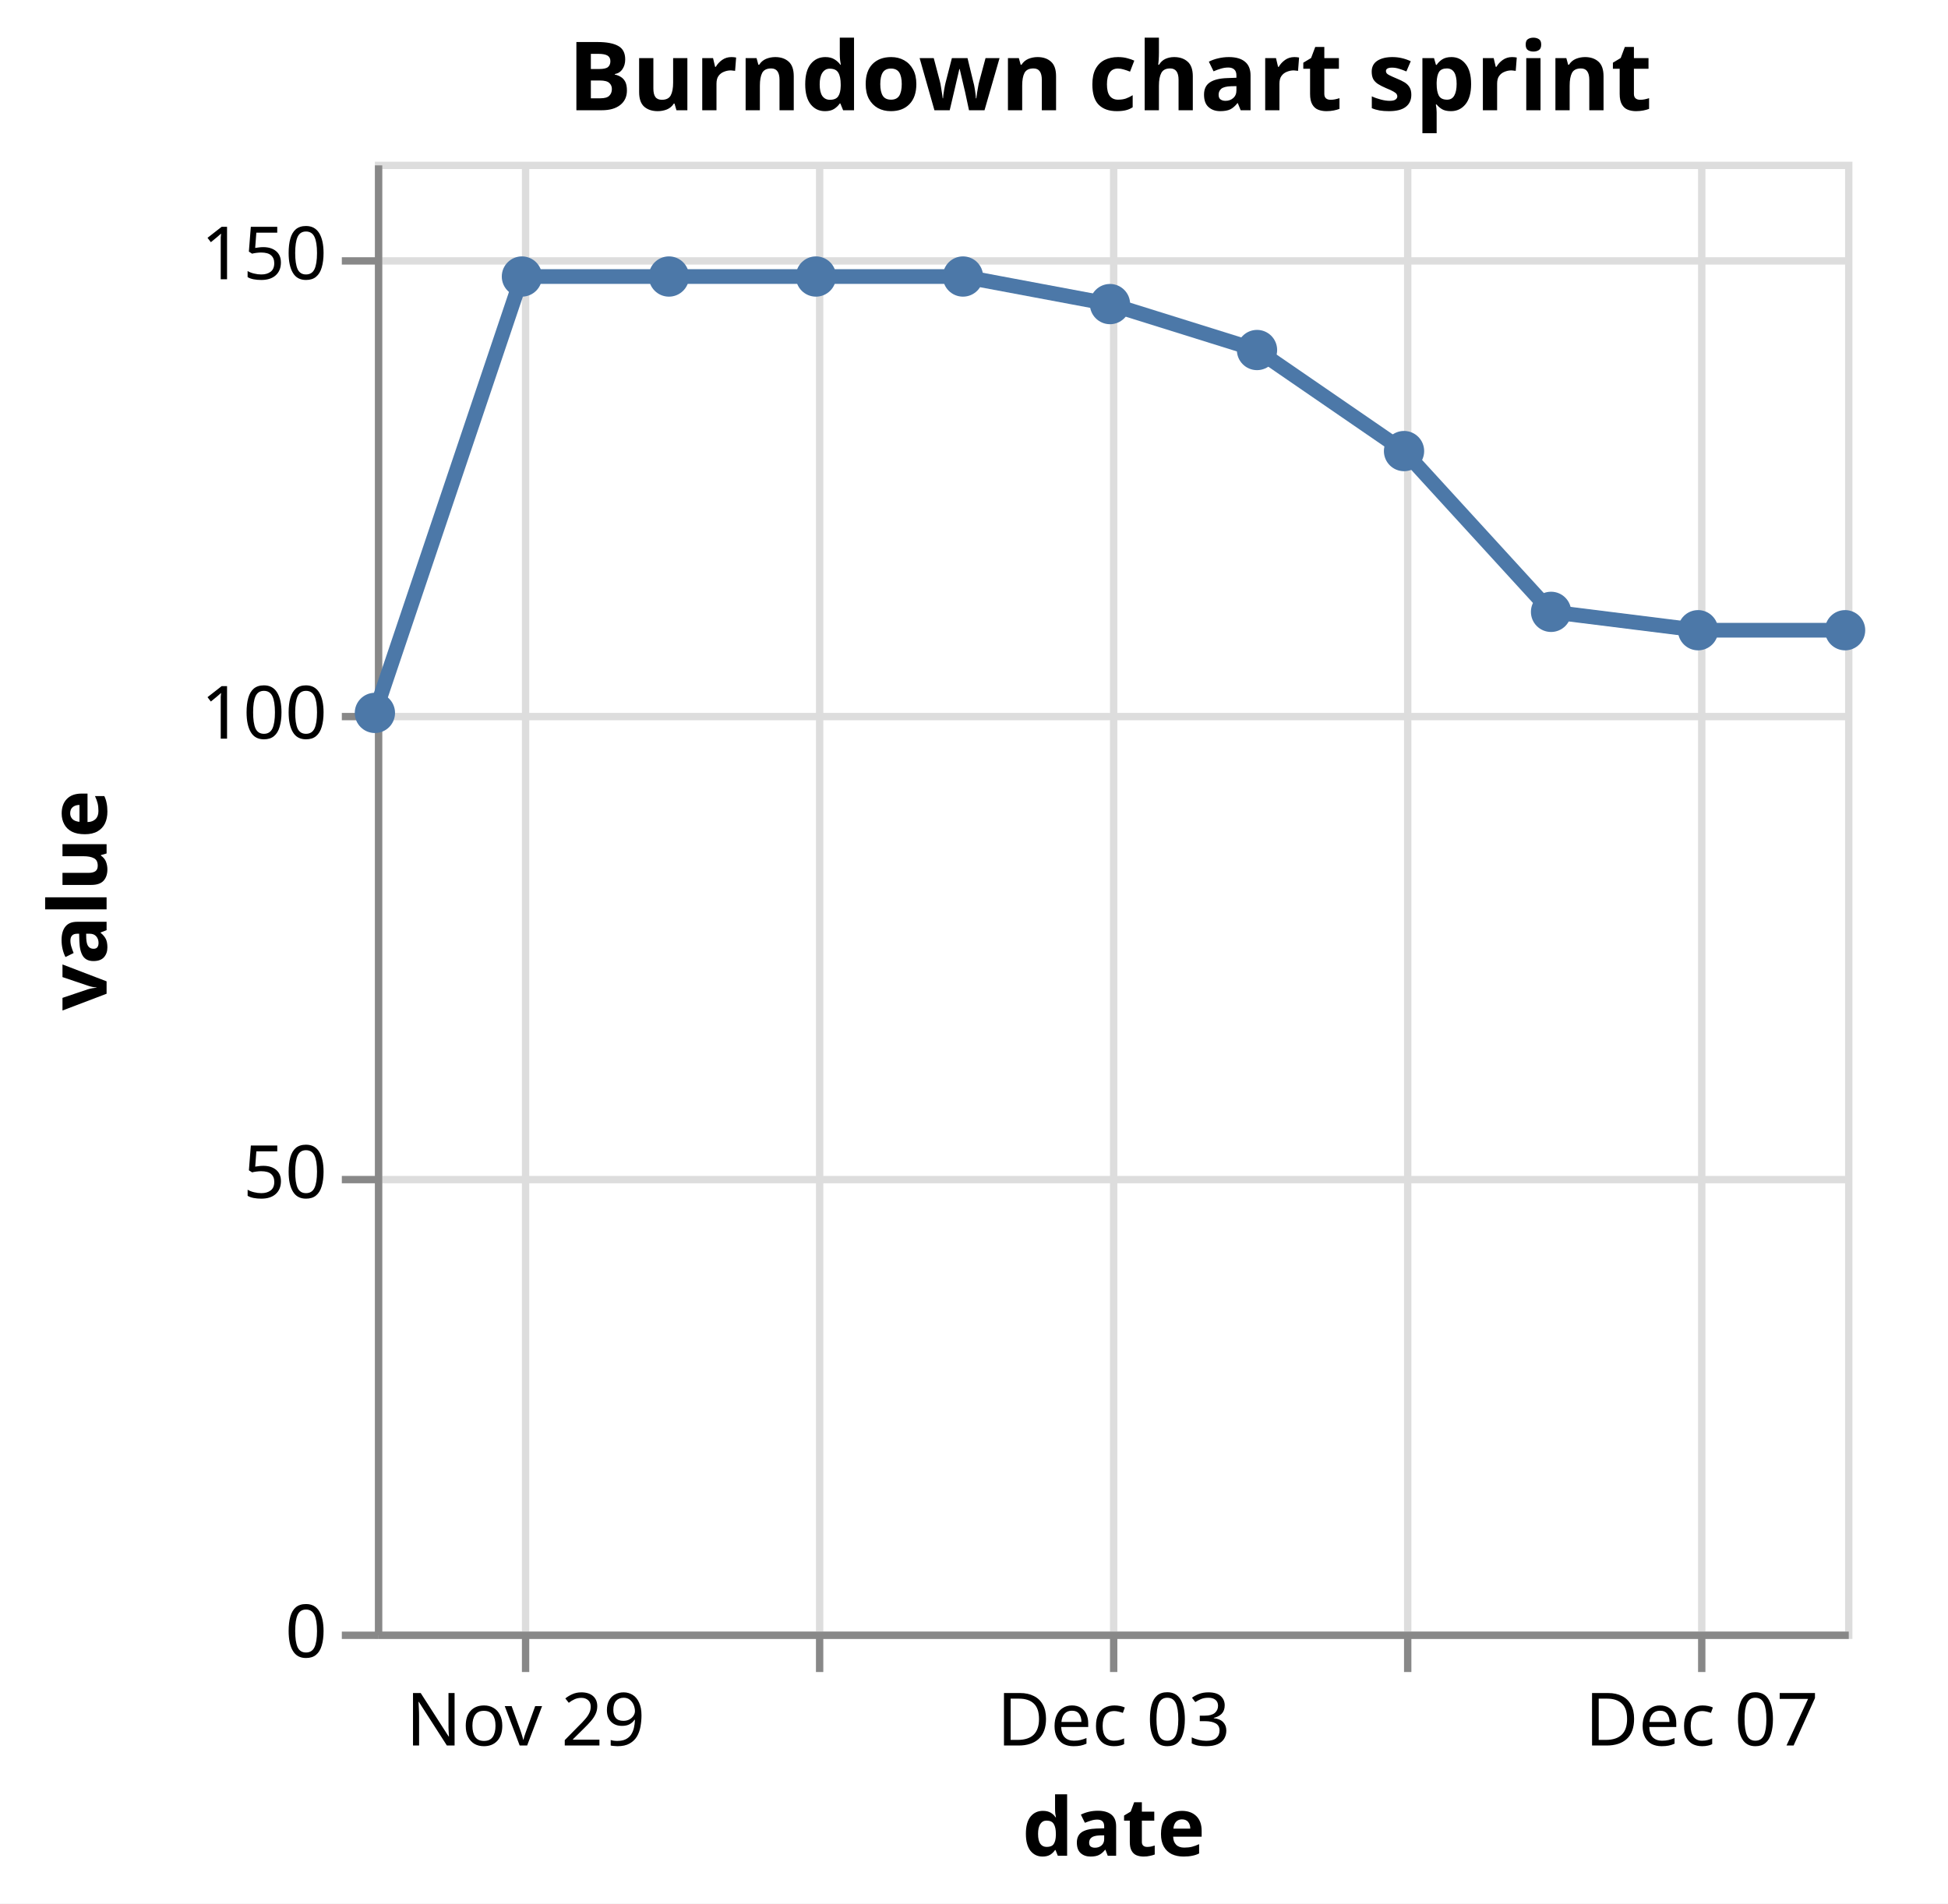
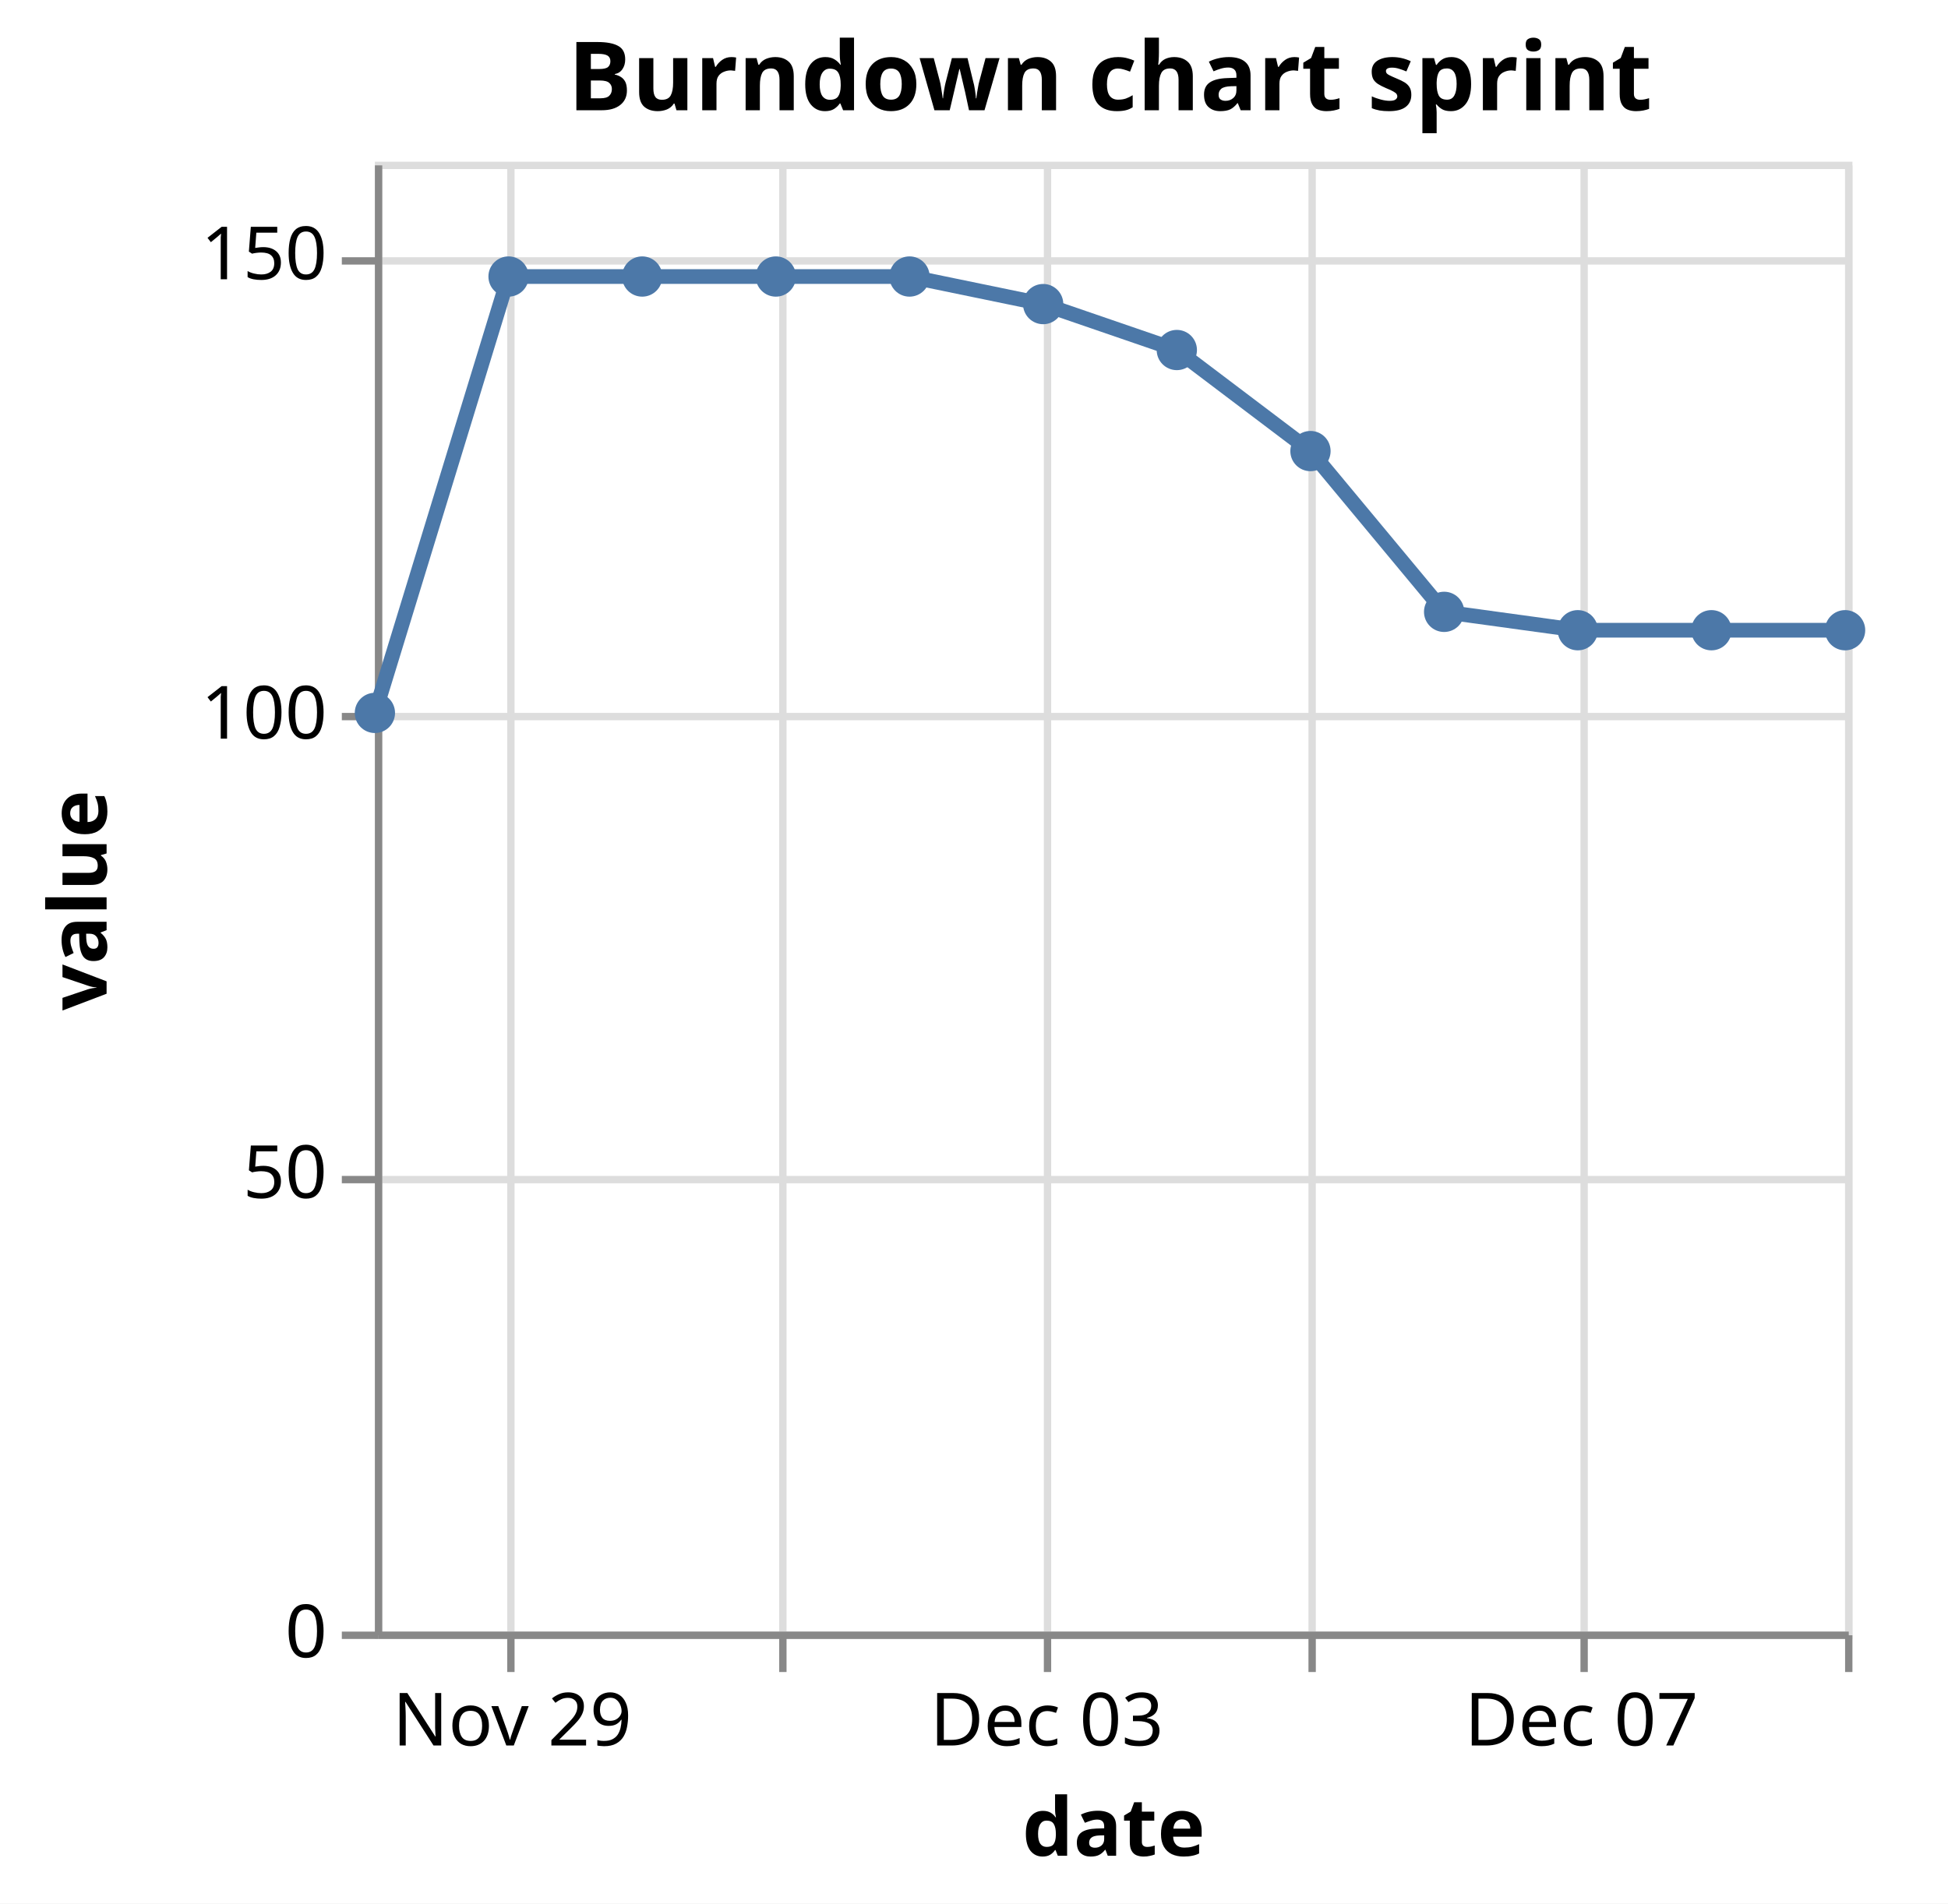
<svg xmlns="http://www.w3.org/2000/svg" version="1.1" class="marks" width="265" height="259" viewBox="0 0 265 259">
  <rect width="265" height="259" fill="white" />
  <g fill="none" stroke-miterlimit="10" transform="translate(51,22)">
    <g class="mark-group role-frame root" role="graphics-object" aria-roledescription="group mark container">
      <g transform="translate(0,0)">
        <path class="background" aria-hidden="true" d="M0.5,0.5h200v200h-200Z" stroke="#ddd" />
        <g>
          <g class="mark-group role-axis" aria-hidden="true">
            <g transform="translate(0.5,200.5)">
              <path class="background" aria-hidden="true" d="M0,0h0v0h0Z" pointer-events="none" />
              <g>
                <g class="mark-rule role-axis-grid" pointer-events="none">
-                   <line transform="translate(20,-200)" x2="0" y2="200" stroke="#ddd" stroke-width="1" opacity="1" />
-                   <line transform="translate(60,-200)" x2="0" y2="200" stroke="#ddd" stroke-width="1" opacity="1" />
-                   <line transform="translate(100,-200)" x2="0" y2="200" stroke="#ddd" stroke-width="1" opacity="1" />
-                   <line transform="translate(140,-200)" x2="0" y2="200" stroke="#ddd" stroke-width="1" opacity="1" />
-                   <line transform="translate(180,-200)" x2="0" y2="200" stroke="#ddd" stroke-width="1" opacity="1" />
+                   <line transform="translate(18,-200)" x2="0" y2="200" stroke="#ddd" stroke-width="1" opacity="1" />
+                   <line transform="translate(55,-200)" x2="0" y2="200" stroke="#ddd" stroke-width="1" opacity="1" />
+                   <line transform="translate(91,-200)" x2="0" y2="200" stroke="#ddd" stroke-width="1" opacity="1" />
+                   <line transform="translate(127,-200)" x2="0" y2="200" stroke="#ddd" stroke-width="1" opacity="1" />
+                   <line transform="translate(164,-200)" x2="0" y2="200" stroke="#ddd" stroke-width="1" opacity="1" />
+                   <line transform="translate(200,-200)" x2="0" y2="200" stroke="#ddd" stroke-width="1" opacity="1" />
                </g>
              </g>
              <path class="foreground" aria-hidden="true" d="" pointer-events="none" display="none" />
            </g>
          </g>
          <g class="mark-group role-axis" aria-hidden="true">
            <g transform="translate(0.5,0.5)">
              <path class="background" aria-hidden="true" d="M0,0h0v0h0Z" pointer-events="none" />
              <g>
                <g class="mark-rule role-axis-grid" pointer-events="none">
                  <line transform="translate(0,200)" x2="200" y2="0" stroke="#ddd" stroke-width="1" opacity="1" />
                  <line transform="translate(0,138)" x2="200" y2="0" stroke="#ddd" stroke-width="1" opacity="1" />
                  <line transform="translate(0,75)" x2="200" y2="0" stroke="#ddd" stroke-width="1" opacity="1" />
                  <line transform="translate(0,13)" x2="200" y2="0" stroke="#ddd" stroke-width="1" opacity="1" />
                </g>
              </g>
              <path class="foreground" aria-hidden="true" d="" pointer-events="none" display="none" />
            </g>
          </g>
-           <g class="mark-group role-axis" role="graphics-symbol" aria-roledescription="axis" aria-label="X-axis titled 'date' for a time scale with values from November 28 to December 08">
+           <g class="mark-group role-axis" role="graphics-symbol" aria-roledescription="axis" aria-label="X-axis titled 'date' for a time scale with values from November 28 to December 09">
            <g transform="translate(0.5,200.5)">
              <path class="background" aria-hidden="true" d="M0,0h0v0h0Z" pointer-events="none" />
              <g>
                <g class="mark-rule role-axis-tick" pointer-events="none">
-                   <line transform="translate(20,0)" x2="0" y2="5" stroke="#888" stroke-width="1" opacity="1" />
-                   <line transform="translate(60,0)" x2="0" y2="5" stroke="#888" stroke-width="1" opacity="1" />
-                   <line transform="translate(100,0)" x2="0" y2="5" stroke="#888" stroke-width="1" opacity="1" />
-                   <line transform="translate(140,0)" x2="0" y2="5" stroke="#888" stroke-width="1" opacity="1" />
-                   <line transform="translate(180,0)" x2="0" y2="5" stroke="#888" stroke-width="1" opacity="1" />
+                   <line transform="translate(18,0)" x2="0" y2="5" stroke="#888" stroke-width="1" opacity="1" />
+                   <line transform="translate(55,0)" x2="0" y2="5" stroke="#888" stroke-width="1" opacity="1" />
+                   <line transform="translate(91,0)" x2="0" y2="5" stroke="#888" stroke-width="1" opacity="1" />
+                   <line transform="translate(127,0)" x2="0" y2="5" stroke="#888" stroke-width="1" opacity="1" />
+                   <line transform="translate(164,0)" x2="0" y2="5" stroke="#888" stroke-width="1" opacity="1" />
+                   <line transform="translate(200,0)" x2="0" y2="5" stroke="#888" stroke-width="1" opacity="1" />
                </g>
                <g class="mark-text role-axis-label" pointer-events="none">
-                   <text text-anchor="middle" transform="translate(20,15)" font-family="sans-serif" font-size="10px" fill="#000" opacity="1">Nov 29</text>
-                   <text text-anchor="middle" transform="translate(60,15)" font-family="sans-serif" font-size="10px" fill="#000" opacity="0">Dec 01</text>
-                   <text text-anchor="middle" transform="translate(100,15)" font-family="sans-serif" font-size="10px" fill="#000" opacity="1">Dec 03</text>
-                   <text text-anchor="middle" transform="translate(140,15)" font-family="sans-serif" font-size="10px" fill="#000" opacity="0">Dec 05</text>
-                   <text text-anchor="middle" transform="translate(180,15)" font-family="sans-serif" font-size="10px" fill="#000" opacity="1">Dec 07</text>
+                   <text text-anchor="middle" transform="translate(18.18182,15)" font-family="sans-serif" font-size="10px" fill="#000" opacity="1">Nov 29</text>
+                   <text text-anchor="middle" transform="translate(54.54545,15)" font-family="sans-serif" font-size="10px" fill="#000" opacity="0">Dec 01</text>
+                   <text text-anchor="middle" transform="translate(90.90909,15)" font-family="sans-serif" font-size="10px" fill="#000" opacity="1">Dec 03</text>
+                   <text text-anchor="middle" transform="translate(127.2727,15)" font-family="sans-serif" font-size="10px" fill="#000" opacity="0">Dec 05</text>
+                   <text text-anchor="middle" transform="translate(163.6364,15)" font-family="sans-serif" font-size="10px" fill="#000" opacity="1">Dec 07</text>
+                   <text text-anchor="end" transform="translate(200,15)" font-family="sans-serif" font-size="10px" fill="#000" opacity="0">Dec 09</text>
                </g>
                <g class="mark-rule role-axis-domain" pointer-events="none">
                  <line transform="translate(0,0)" x2="200" y2="0" stroke="#888" stroke-width="1" opacity="1" />
                </g>
                <g class="mark-text role-axis-title" pointer-events="none">
                  <text text-anchor="middle" transform="translate(100,30)" font-family="sans-serif" font-size="11px" font-weight="bold" fill="#000" opacity="1">date</text>
                </g>
              </g>
              <path class="foreground" aria-hidden="true" d="" pointer-events="none" display="none" />
            </g>
          </g>
          <g class="mark-group role-axis" role="graphics-symbol" aria-roledescription="axis" aria-label="Y-axis titled 'value' for a linear scale with values from 0 to 160">
            <g transform="translate(0.5,0.5)">
              <path class="background" aria-hidden="true" d="M0,0h0v0h0Z" pointer-events="none" />
              <g>
                <g class="mark-rule role-axis-tick" pointer-events="none">
                  <line transform="translate(0,200)" x2="-5" y2="0" stroke="#888" stroke-width="1" opacity="1" />
                  <line transform="translate(0,138)" x2="-5" y2="0" stroke="#888" stroke-width="1" opacity="1" />
                  <line transform="translate(0,75)" x2="-5" y2="0" stroke="#888" stroke-width="1" opacity="1" />
                  <line transform="translate(0,13)" x2="-5" y2="0" stroke="#888" stroke-width="1" opacity="1" />
                </g>
                <g class="mark-text role-axis-label" pointer-events="none">
                  <text text-anchor="end" transform="translate(-7,203)" font-family="sans-serif" font-size="10px" fill="#000" opacity="1">0</text>
                  <text text-anchor="end" transform="translate(-7,140.5)" font-family="sans-serif" font-size="10px" fill="#000" opacity="1">50</text>
                  <text text-anchor="end" transform="translate(-7,78)" font-family="sans-serif" font-size="10px" fill="#000" opacity="1">100</text>
                  <text text-anchor="end" transform="translate(-7,15.5)" font-family="sans-serif" font-size="10px" fill="#000" opacity="1">150</text>
                </g>
                <g class="mark-rule role-axis-domain" pointer-events="none">
                  <line transform="translate(0,200)" x2="0" y2="-200" stroke="#888" stroke-width="1" opacity="1" />
                </g>
                <g class="mark-text role-axis-title" pointer-events="none">
                  <text text-anchor="middle" transform="translate(-35,100) rotate(-90) translate(0,-2)" font-family="sans-serif" font-size="11px" font-weight="bold" fill="#000" opacity="1">value</text>
                </g>
              </g>
              <path class="foreground" aria-hidden="true" d="" pointer-events="none" display="none" />
            </g>
          </g>
          <g class="mark-line role-mark layer_0_layer_0_marks" role="graphics-object" aria-roledescription="line mark container">
-             <path aria-label="date: Nov 28; value: 100" role="graphics-symbol" aria-roledescription="line mark" d="M0,75L20,15.625L40,15.625L60,15.625L80,15.625L100,19.375L120,25.625L140,39.375L160,61.25L180,63.75L200,63.75" stroke="#4c78a8" stroke-width="2" />
+             <path aria-label="date: Nov 28; value: 100" role="graphics-symbol" aria-roledescription="line mark" d="M0,75L18.182,15.625L36.364,15.625L54.545,15.625L72.727,15.625L90.909,19.375L109.091,25.625L127.273,39.375L145.455,61.25L163.636,63.75L181.818,63.75L200,63.75" stroke="#4c78a8" stroke-width="2" />
          </g>
          <g class="mark-symbol role-mark layer_0_layer_1_marks" role="graphics-object" aria-roledescription="symbol mark container">
            <path aria-label="date: Nov 28; value: 100" role="graphics-symbol" aria-roledescription="point" transform="translate(0,75)" d="M2.739,0A2.739,2.739,0,1,1,-2.739,0A2.739,2.739,0,1,1,2.739,0" fill="#4c78a8" stroke-width="2" opacity="1" />
-             <path aria-label="date: Nov 29; value: 147.5" role="graphics-symbol" aria-roledescription="point" transform="translate(20,15.625)" d="M2.739,0A2.739,2.739,0,1,1,-2.739,0A2.739,2.739,0,1,1,2.739,0" fill="#4c78a8" stroke-width="2" opacity="1" />
-             <path aria-label="date: Nov 30; value: 147.5" role="graphics-symbol" aria-roledescription="point" transform="translate(40,15.625)" d="M2.739,0A2.739,2.739,0,1,1,-2.739,0A2.739,2.739,0,1,1,2.739,0" fill="#4c78a8" stroke-width="2" opacity="1" />
-             <path aria-label="date: Dec 01; value: 147.5" role="graphics-symbol" aria-roledescription="point" transform="translate(60,15.625)" d="M2.739,0A2.739,2.739,0,1,1,-2.739,0A2.739,2.739,0,1,1,2.739,0" fill="#4c78a8" stroke-width="2" opacity="1" />
-             <path aria-label="date: Dec 02; value: 147.5" role="graphics-symbol" aria-roledescription="point" transform="translate(80,15.625)" d="M2.739,0A2.739,2.739,0,1,1,-2.739,0A2.739,2.739,0,1,1,2.739,0" fill="#4c78a8" stroke-width="2" opacity="1" />
-             <path aria-label="date: Dec 03; value: 144.5" role="graphics-symbol" aria-roledescription="point" transform="translate(100,19.375)" d="M2.739,0A2.739,2.739,0,1,1,-2.739,0A2.739,2.739,0,1,1,2.739,0" fill="#4c78a8" stroke-width="2" opacity="1" />
-             <path aria-label="date: Dec 04; value: 139.5" role="graphics-symbol" aria-roledescription="point" transform="translate(120,25.625)" d="M2.739,0A2.739,2.739,0,1,1,-2.739,0A2.739,2.739,0,1,1,2.739,0" fill="#4c78a8" stroke-width="2" opacity="1" />
-             <path aria-label="date: Dec 05; value: 128.5" role="graphics-symbol" aria-roledescription="point" transform="translate(140,39.375)" d="M2.739,0A2.739,2.739,0,1,1,-2.739,0A2.739,2.739,0,1,1,2.739,0" fill="#4c78a8" stroke-width="2" opacity="1" />
-             <path aria-label="date: Dec 06; value: 111" role="graphics-symbol" aria-roledescription="point" transform="translate(160,61.25)" d="M2.739,0A2.739,2.739,0,1,1,-2.739,0A2.739,2.739,0,1,1,2.739,0" fill="#4c78a8" stroke-width="2" opacity="1" />
-             <path aria-label="date: Dec 07; value: 109" role="graphics-symbol" aria-roledescription="point" transform="translate(180,63.75)" d="M2.739,0A2.739,2.739,0,1,1,-2.739,0A2.739,2.739,0,1,1,2.739,0" fill="#4c78a8" stroke-width="2" opacity="1" />
-             <path aria-label="date: Dec 08; value: 109" role="graphics-symbol" aria-roledescription="point" transform="translate(200,63.75)" d="M2.739,0A2.739,2.739,0,1,1,-2.739,0A2.739,2.739,0,1,1,2.739,0" fill="#4c78a8" stroke-width="2" opacity="1" />
+             <path aria-label="date: Nov 29; value: 147.5" role="graphics-symbol" aria-roledescription="point" transform="translate(18.18182,15.625)" d="M2.739,0A2.739,2.739,0,1,1,-2.739,0A2.739,2.739,0,1,1,2.739,0" fill="#4c78a8" stroke-width="2" opacity="1" />
+             <path aria-label="date: Nov 30; value: 147.5" role="graphics-symbol" aria-roledescription="point" transform="translate(36.36364,15.625)" d="M2.739,0A2.739,2.739,0,1,1,-2.739,0A2.739,2.739,0,1,1,2.739,0" fill="#4c78a8" stroke-width="2" opacity="1" />
+             <path aria-label="date: Dec 01; value: 147.5" role="graphics-symbol" aria-roledescription="point" transform="translate(54.54545,15.625)" d="M2.739,0A2.739,2.739,0,1,1,-2.739,0A2.739,2.739,0,1,1,2.739,0" fill="#4c78a8" stroke-width="2" opacity="1" />
+             <path aria-label="date: Dec 02; value: 147.5" role="graphics-symbol" aria-roledescription="point" transform="translate(72.72727,15.625)" d="M2.739,0A2.739,2.739,0,1,1,-2.739,0A2.739,2.739,0,1,1,2.739,0" fill="#4c78a8" stroke-width="2" opacity="1" />
+             <path aria-label="date: Dec 03; value: 144.5" role="graphics-symbol" aria-roledescription="point" transform="translate(90.90909,19.375)" d="M2.739,0A2.739,2.739,0,1,1,-2.739,0A2.739,2.739,0,1,1,2.739,0" fill="#4c78a8" stroke-width="2" opacity="1" />
+             <path aria-label="date: Dec 04; value: 139.5" role="graphics-symbol" aria-roledescription="point" transform="translate(109.0909,25.625)" d="M2.739,0A2.739,2.739,0,1,1,-2.739,0A2.739,2.739,0,1,1,2.739,0" fill="#4c78a8" stroke-width="2" opacity="1" />
+             <path aria-label="date: Dec 05; value: 128.5" role="graphics-symbol" aria-roledescription="point" transform="translate(127.2727,39.375)" d="M2.739,0A2.739,2.739,0,1,1,-2.739,0A2.739,2.739,0,1,1,2.739,0" fill="#4c78a8" stroke-width="2" opacity="1" />
+             <path aria-label="date: Dec 06; value: 111" role="graphics-symbol" aria-roledescription="point" transform="translate(145.4545,61.25)" d="M2.739,0A2.739,2.739,0,1,1,-2.739,0A2.739,2.739,0,1,1,2.739,0" fill="#4c78a8" stroke-width="2" opacity="1" />
+             <path aria-label="date: Dec 07; value: 109" role="graphics-symbol" aria-roledescription="point" transform="translate(163.6364,63.75)" d="M2.739,0A2.739,2.739,0,1,1,-2.739,0A2.739,2.739,0,1,1,2.739,0" fill="#4c78a8" stroke-width="2" opacity="1" />
+             <path aria-label="date: Dec 08; value: 109" role="graphics-symbol" aria-roledescription="point" transform="translate(181.8182,63.75)" d="M2.739,0A2.739,2.739,0,1,1,-2.739,0A2.739,2.739,0,1,1,2.739,0" fill="#4c78a8" stroke-width="2" opacity="1" />
+             <path aria-label="date: Dec 09; value: 109" role="graphics-symbol" aria-roledescription="point" transform="translate(200,63.75)" d="M2.739,0A2.739,2.739,0,1,1,-2.739,0A2.739,2.739,0,1,1,2.739,0" fill="#4c78a8" stroke-width="2" opacity="1" />
          </g>
          <g class="mark-group role-title">
            <g transform="translate(100,-17)">
              <path class="background" aria-hidden="true" d="M0,0h0v0h0Z" pointer-events="none" />
              <g>
                <g class="mark-text role-title-text" role="graphics-symbol" aria-roledescription="title" aria-label="Title text 'Burndown chart sprint'" pointer-events="none">
                  <text text-anchor="middle" transform="translate(0,10)" font-family="sans-serif" font-size="13px" font-weight="bold" fill="#000" opacity="1">Burndown chart sprint</text>
                </g>
              </g>
              <path class="foreground" aria-hidden="true" d="" pointer-events="none" display="none" />
            </g>
          </g>
        </g>
        <path class="foreground" aria-hidden="true" d="" display="none" />
      </g>
    </g>
  </g>
</svg>
